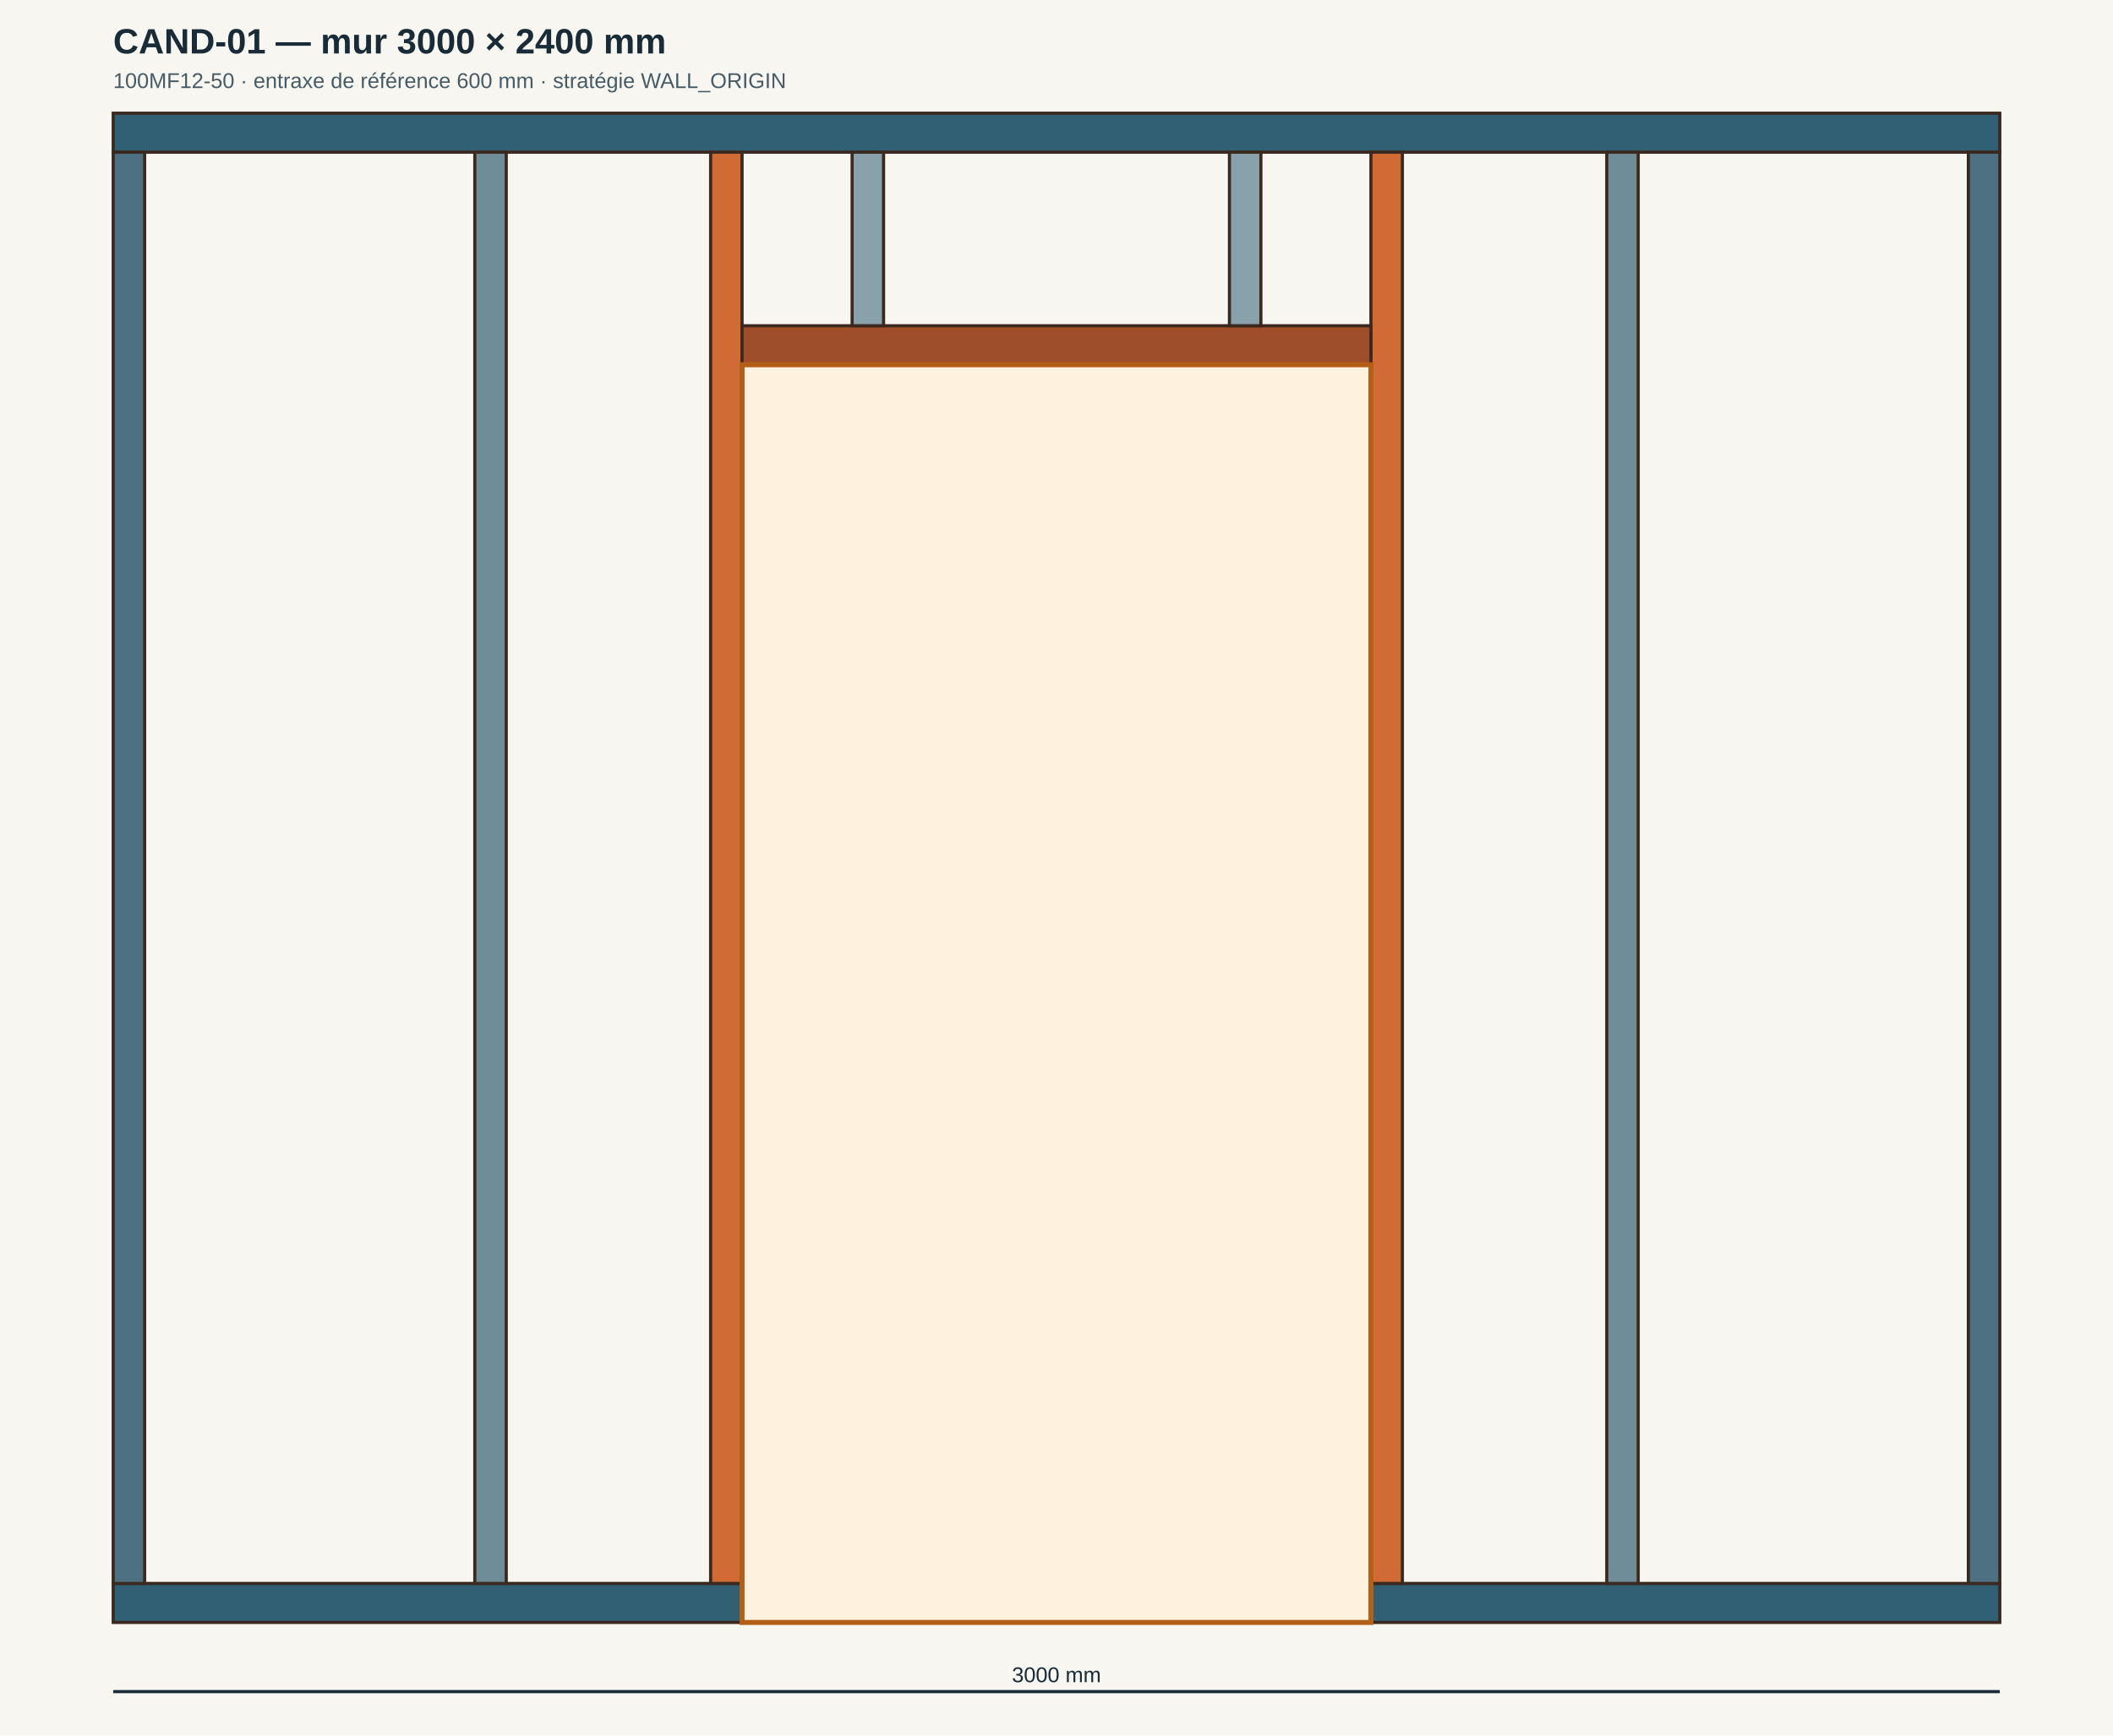
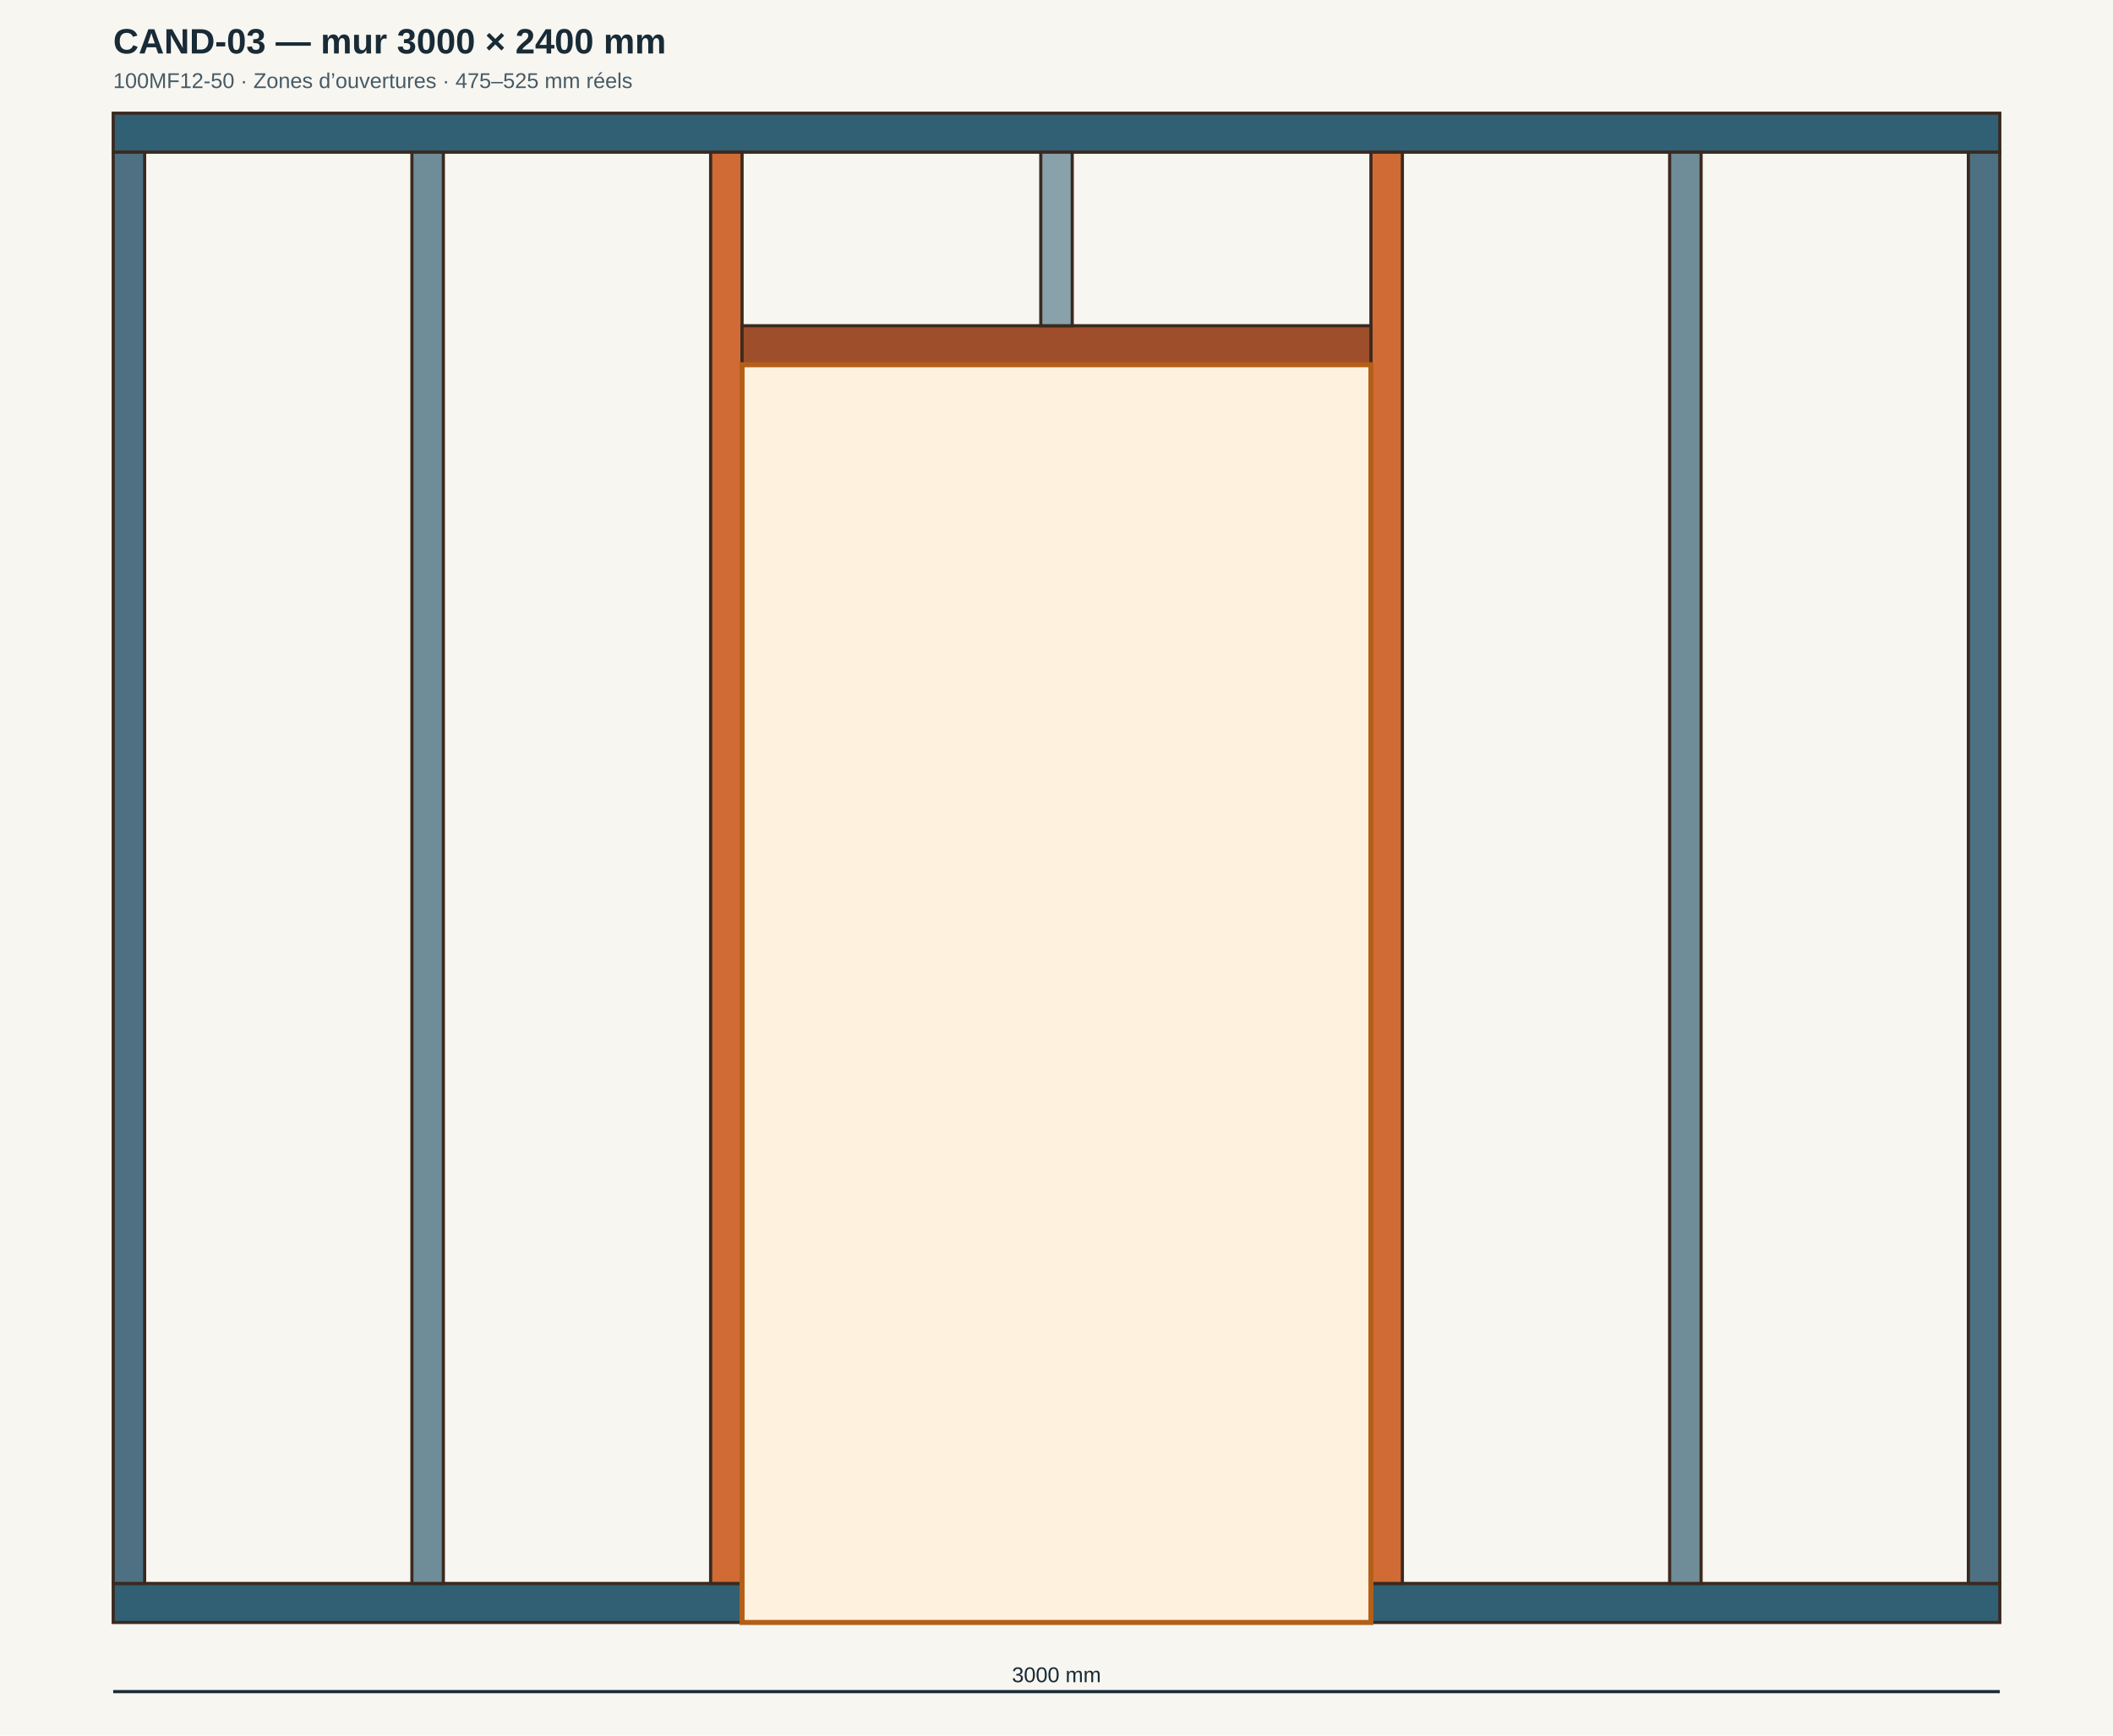
- <svg xmlns="http://www.w3.org/2000/svg" viewBox="0 0 3360 2760" role="img" aria-label="Élévation du mur CAND-01">
+ <svg xmlns="http://www.w3.org/2000/svg" viewBox="0 0 3360 2760" role="img" aria-label="Élévation du mur CAND-03">
  <rect width="100%" height="100%" fill="#f8f6f1" />
  <g transform="translate(180 2580) scale(1 -1)">
    <rect x="0" y="0" width="1000" height="62" fill="#315f73" stroke="#3b291f" stroke-width="5" />
    <rect x="2000" y="0" width="1000" height="62" fill="#315f73" stroke="#3b291f" stroke-width="5" />
    <rect x="0" y="2338" width="3000" height="62" fill="#315f73" stroke="#3b291f" stroke-width="5" />
    <rect x="0" y="62" width="50" height="2276" fill="#4d7182" stroke="#3b291f" stroke-width="5" />
    <rect x="2950" y="62" width="50" height="2276" fill="#4d7182" stroke="#3b291f" stroke-width="5" />
    <rect x="950" y="62" width="50" height="2276" fill="#d06b35" stroke="#3b291f" stroke-width="5" />
    <rect x="2000" y="62" width="50" height="2276" fill="#d06b35" stroke="#3b291f" stroke-width="5" />
    <rect x="1000" y="2000" width="1000" height="62" fill="#9e4e2a" stroke="#3b291f" stroke-width="5" />
-     <rect x="575" y="62" width="50" height="2276" fill="#6f8d99" stroke="#3b291f" stroke-width="5" />
-     <rect x="1175" y="2062" width="50" height="276" fill="#88a1aa" stroke="#3b291f" stroke-width="5" />
-     <rect x="1775" y="2062" width="50" height="276" fill="#88a1aa" stroke="#3b291f" stroke-width="5" />
-     <rect x="2375" y="62" width="50" height="2276" fill="#6f8d99" stroke="#3b291f" stroke-width="5" />
+     <rect x="475" y="62" width="50" height="2276" fill="#6f8d99" stroke="#3b291f" stroke-width="5" />
+     <rect x="1475" y="2062" width="50" height="276" fill="#88a1aa" stroke="#3b291f" stroke-width="5" />
+     <rect x="2475" y="62" width="50" height="2276" fill="#6f8d99" stroke="#3b291f" stroke-width="5" />
    <rect x="1000" y="0" width="1000" height="2000" fill="#fff0d8" fill-opacity="0.8" stroke="#b45f18" stroke-width="8" />
  </g>
-   <text x="180" y="85" font-family="Arial,sans-serif" font-size="56" font-weight="700" fill="#182b36">CAND-01 — mur 3000 × 2400 mm</text>
-   <text x="180" y="140" font-family="Arial,sans-serif" font-size="34" fill="#465b66">100MF12-50 · entraxe de référence 600 mm · stratégie WALL_ORIGIN</text>
+   <text x="180" y="85" font-family="Arial,sans-serif" font-size="56" font-weight="700" fill="#182b36">CAND-03 — mur 3000 × 2400 mm</text>
+   <text x="180" y="140" font-family="Arial,sans-serif" font-size="34" fill="#465b66">100MF12-50 · Zones d’ouvertures · 475–525 mm réels</text>
  <line x1="180" y1="2690" x2="3180" y2="2690" stroke="#182b36" stroke-width="5" />
  <text x="1680" y="2675" text-anchor="middle" font-family="Arial,sans-serif" font-size="34" fill="#182b36">3000 mm</text>
</svg>
